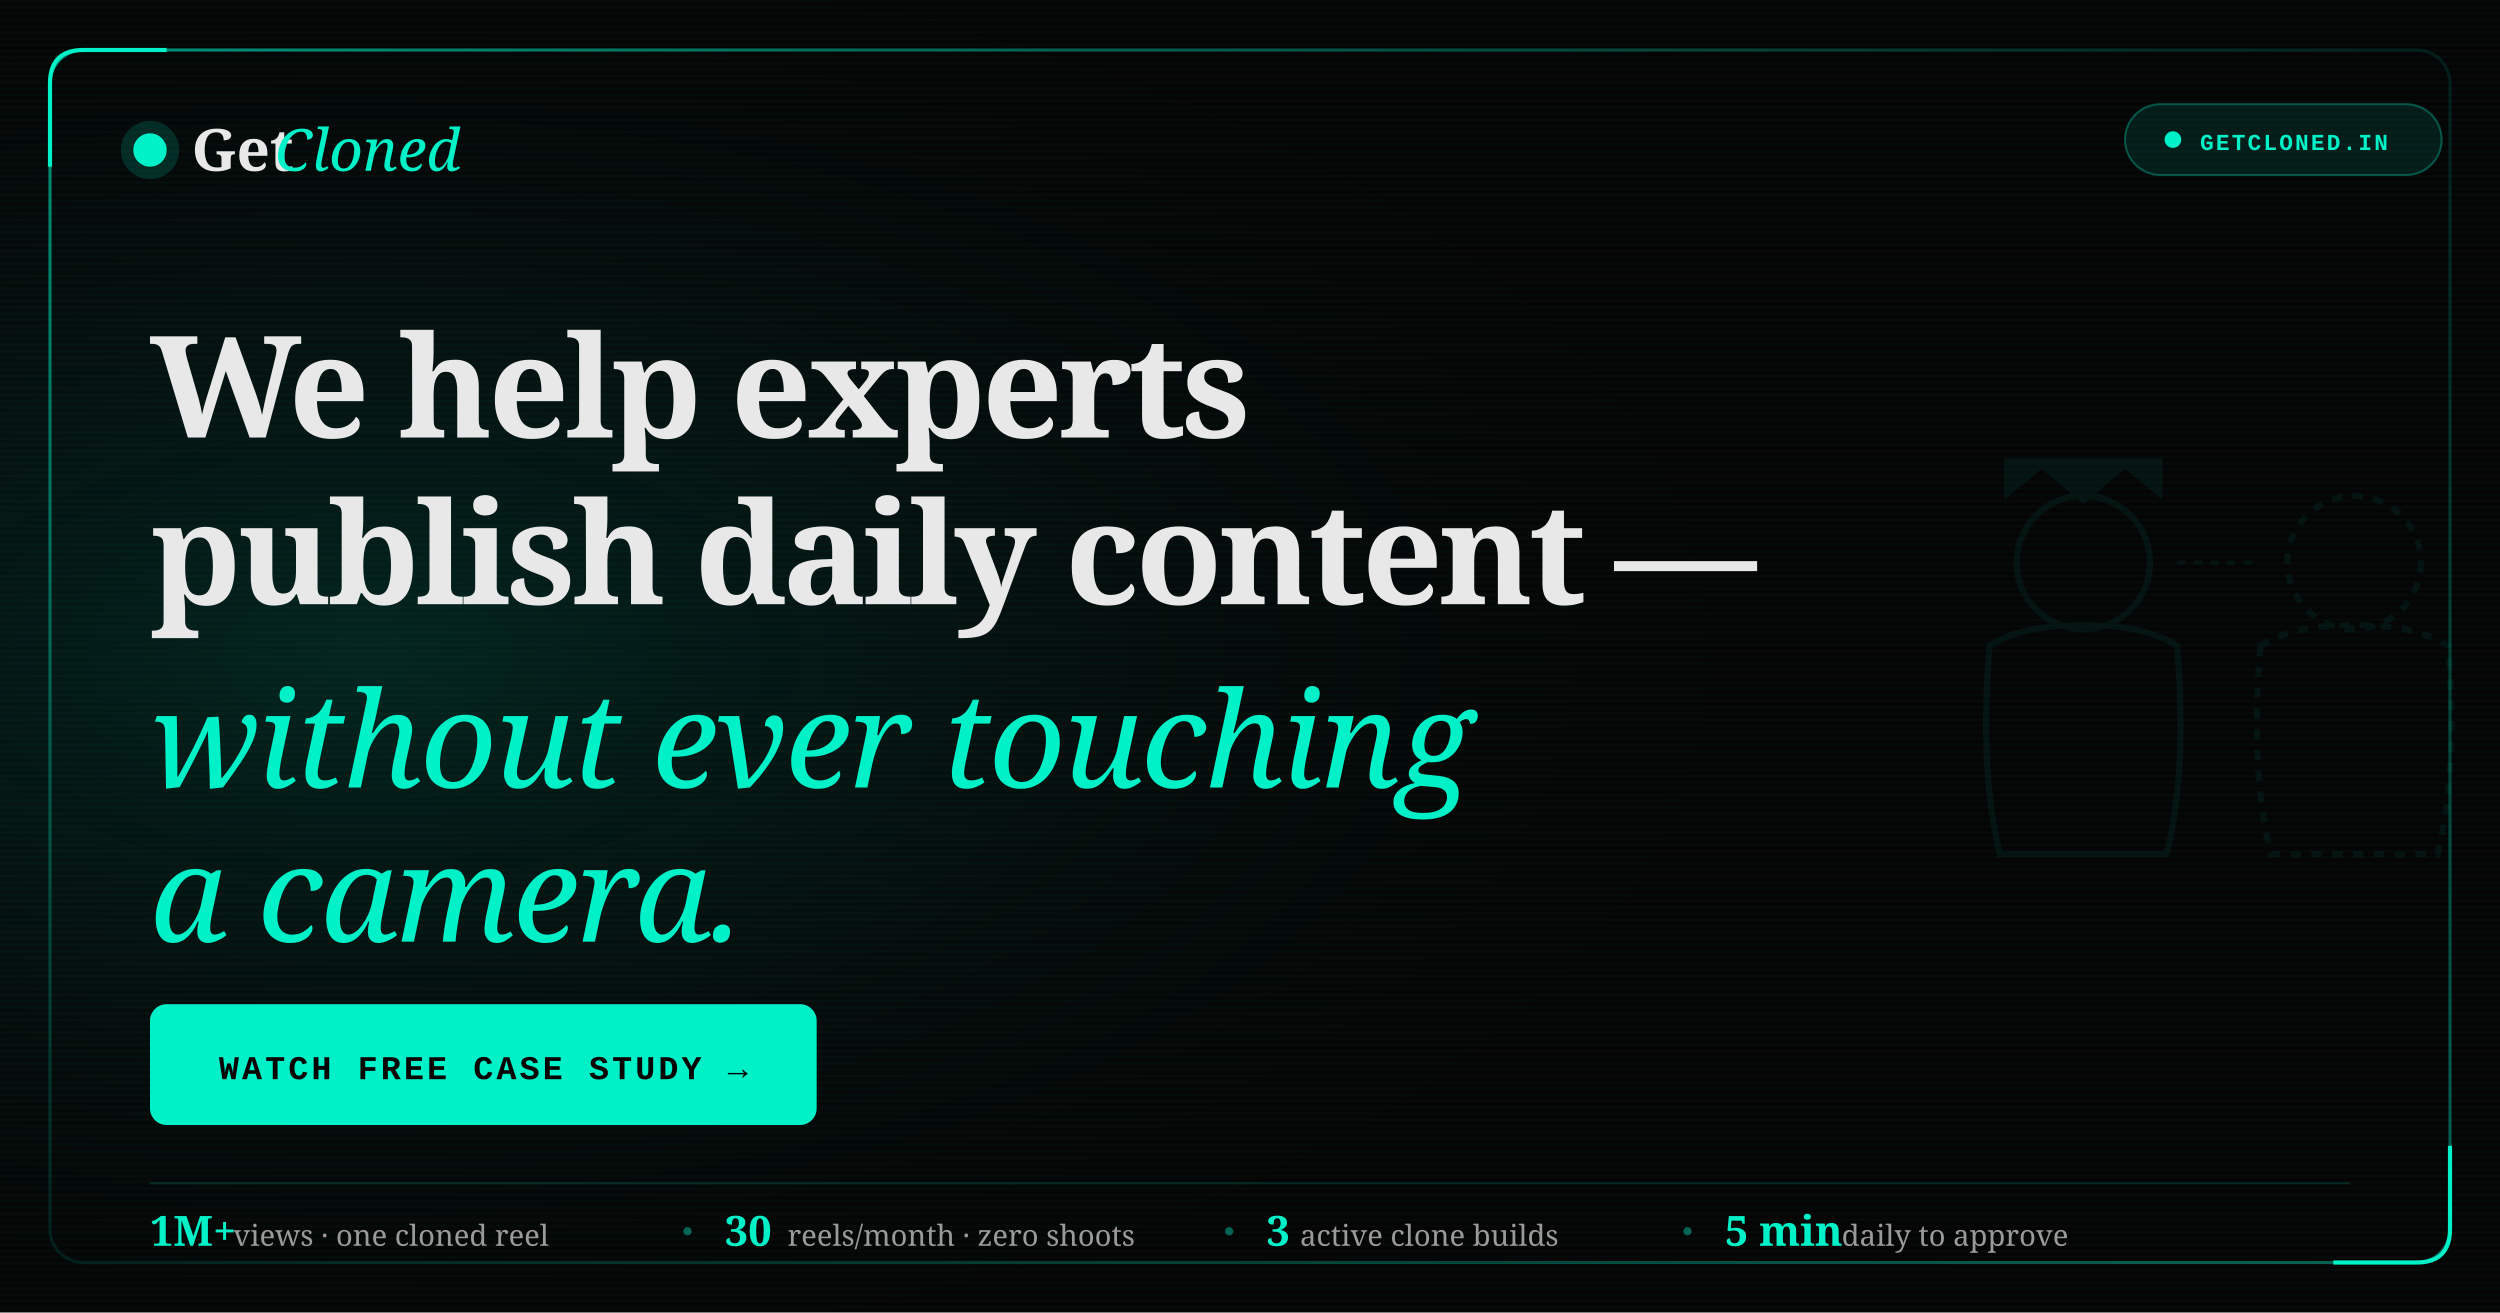
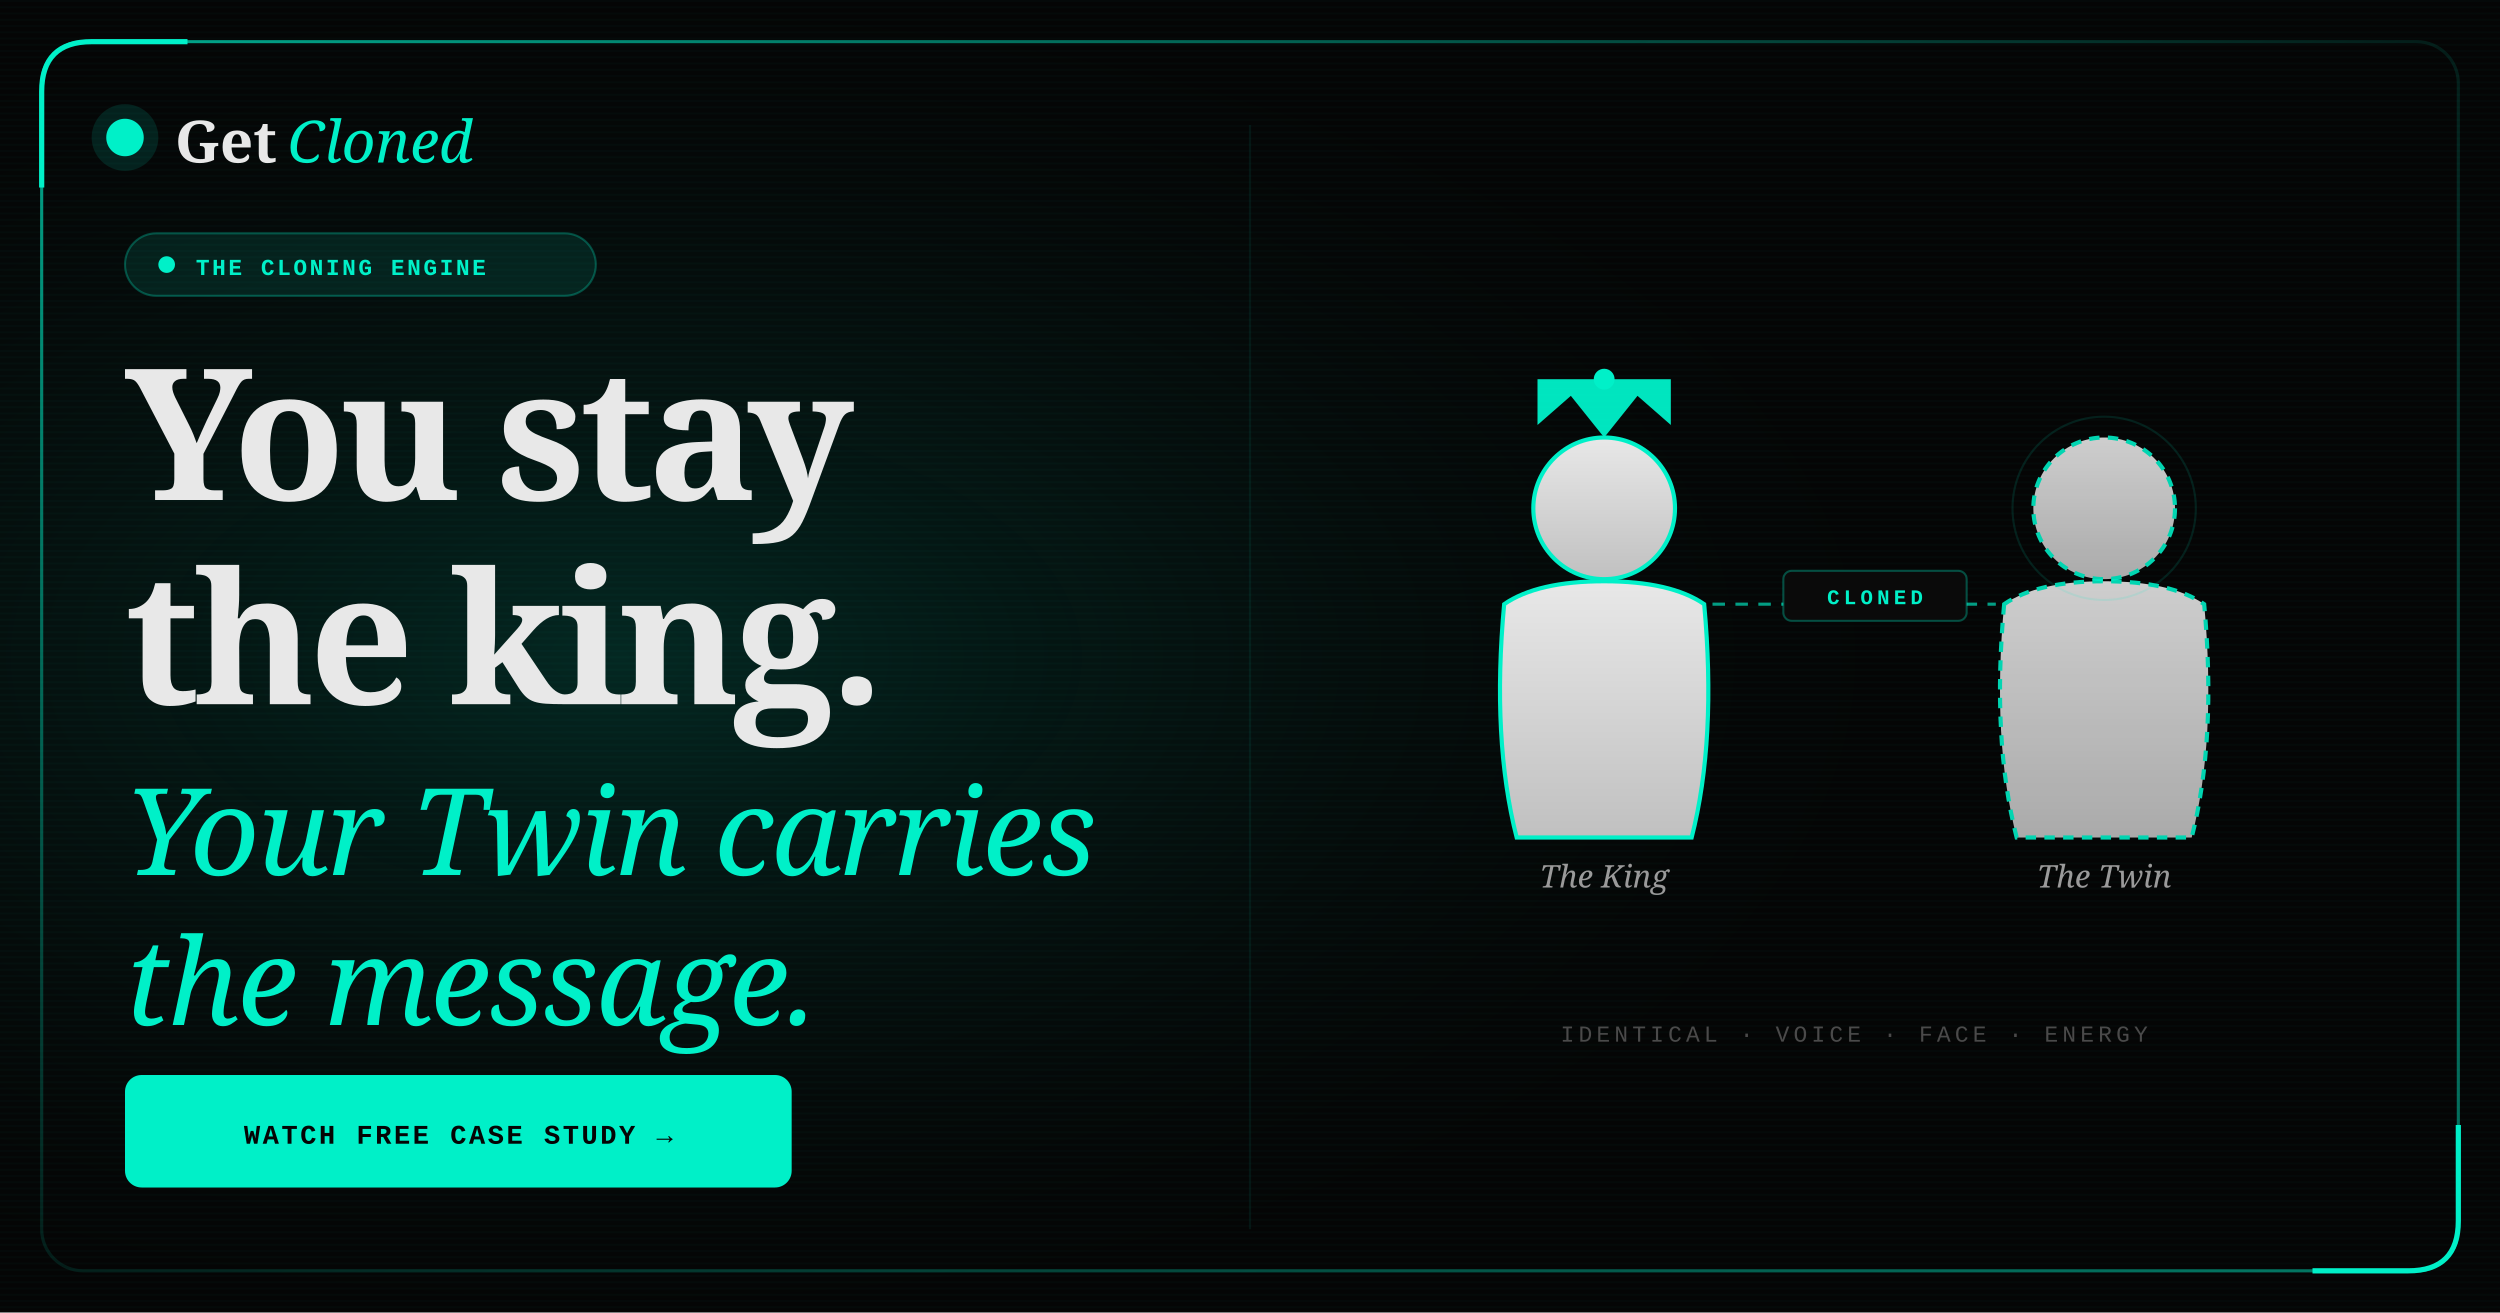
<svg xmlns="http://www.w3.org/2000/svg" width="1200" height="630" viewBox="0 0 1200 630">
  <defs>
-     <pattern id="scan" x="0" y="0" width="1" height="3" patternUnits="userSpaceOnUse">
-       <rect width="1" height="1" fill="rgba(0,240,200,0.04)" />
-     </pattern>
-     <radialGradient id="glow" cx="15%" cy="50%" r="60%">
-       <stop offset="0%" stop-color="#00f0c8" stop-opacity="0.14" />
+     <radialGradient id="glowLeft" cx="25%" cy="50%" r="55%">
+       <stop offset="0%" stop-color="#00f0c8" stop-opacity="0.15" />
      <stop offset="100%" stop-color="#050505" stop-opacity="0" />
    </radialGradient>
+     <pattern id="scan" x="0" y="0" width="1" height="3" patternUnits="userSpaceOnUse">
+       <rect width="1" height="1" fill="rgba(0,240,200,0.03)" />
+     </pattern>
    <linearGradient id="borderGrad" x1="0" y1="0" x2="1" y2="1">
-       <stop offset="0%" stop-color="#00f0c8" stop-opacity="0.6" />
+       <stop offset="0%" stop-color="#00f0c8" stop-opacity="0.7" />
      <stop offset="50%" stop-color="#00f0c8" stop-opacity="0.1" />
-       <stop offset="100%" stop-color="#00f0c8" stop-opacity="0.4" />
+       <stop offset="100%" stop-color="#00f0c8" stop-opacity="0.5" />
+     </linearGradient>
+     <linearGradient id="figFill" x1="0" y1="0" x2="0" y2="1">
+       <stop offset="0%" stop-color="#e8e8e8" />
+       <stop offset="100%" stop-color="#c0c0c0" />
    </linearGradient>
  </defs>
  <rect width="1200" height="630" fill="#050505" />
-   <rect width="1200" height="630" fill="url(#glow)" />
-   <rect width="1200" height="630" fill="url(#scan)" opacity="0.5" />
-   <rect x="24" y="24" width="1152" height="582" rx="16" fill="none" stroke="url(#borderGrad)" stroke-width="1.5" />
-   <path d="M 24 80 L 24 40 Q 24 24 40 24 L 80 24" stroke="#00f0c8" stroke-width="2" fill="none" />
-   <path d="M 1176 550 L 1176 590 Q 1176 606 1160 606 L 1120 606" stroke="#00f0c8" stroke-width="2" fill="none" />
-   <circle cx="72" cy="72" r="8" fill="#00f0c8" />
-   <circle cx="72" cy="72" r="14" fill="#00f0c8" opacity="0.15" />
-   <text x="92" y="82" font-family="Georgia, serif" font-size="28" font-weight="700" fill="#e8e8e8">Get</text>
-   <text x="132" y="82" font-family="Georgia, serif" font-size="28" font-style="italic" font-weight="400" fill="#00f0c8">Cloned</text>
-   <rect x="1020" y="50" width="152" height="34" rx="17" fill="rgba(0,240,200,0.1)" stroke="rgba(0,240,200,0.3)" stroke-width="1" />
-   <circle cx="1043" cy="67" r="4" fill="#00f0c8" />
-   <text x="1056" y="72" font-family="Courier New, monospace" font-size="11" font-weight="600" fill="#00f0c8" letter-spacing="1">GETCLONED.IN</text>
-   <text x="72" y="210" font-family="Georgia, serif" font-size="68" font-weight="700" fill="#e8e8e8" letter-spacing="-2">We help experts</text>
-   <text x="72" y="290" font-family="Georgia, serif" font-size="68" font-weight="700" fill="#e8e8e8" letter-spacing="-2">publish daily content —</text>
-   <text x="72" y="378" font-family="Georgia, serif" font-size="64" font-style="italic" font-weight="400" fill="#00f0c8" letter-spacing="-1">without ever touching</text>
-   <text x="72" y="452" font-family="Georgia, serif" font-size="64" font-style="italic" font-weight="400" fill="#00f0c8" letter-spacing="-1">a camera.</text>
-   <rect x="72" y="482" width="320" height="58" rx="8" fill="#00f0c8" />
-   <text x="232" y="518" font-family="Courier New, monospace" font-size="16" font-weight="700" fill="#050505" text-anchor="middle" letter-spacing="1.5">WATCH FREE CASE STUDY →</text>
-   <line x1="72" y1="568" x2="1128" y2="568" stroke="rgba(0,240,200,0.15)" stroke-width="1" />
-   <text x="72" y="598" font-family="Georgia, serif" font-size="20" font-weight="700" fill="#00f0c8">1M+</text>
-   <text x="112" y="598" font-family="Georgia, serif" font-size="14" fill="#9a9a9a"> views · one cloned reel</text>
-   <circle cx="330" cy="591" r="2" fill="rgba(0,240,200,0.4)" />
-   <text x="348" y="598" font-family="Georgia, serif" font-size="20" font-weight="700" fill="#00f0c8">30</text>
-   <text x="378" y="598" font-family="Georgia, serif" font-size="14" fill="#9a9a9a"> reels/month · zero shoots</text>
-   <circle cx="590" cy="591" r="2" fill="rgba(0,240,200,0.4)" />
-   <text x="608" y="598" font-family="Georgia, serif" font-size="20" font-weight="700" fill="#00f0c8">3</text>
-   <text x="624" y="598" font-family="Georgia, serif" font-size="14" fill="#9a9a9a"> active clone builds</text>
-   <circle cx="810" cy="591" r="2" fill="rgba(0,240,200,0.4)" />
-   <text x="828" y="598" font-family="Georgia, serif" font-size="20" font-weight="700" fill="#00f0c8">5 min</text>
-   <text x="884" y="598" font-family="Georgia, serif" font-size="14" fill="#9a9a9a"> daily to approve</text>
-   <g transform="translate(1000, 310)" opacity="0.06">
-     <path d="M -38 -90 L -38 -70 L -20 -85 L 0 -68 L 20 -85 L 38 -70 L 38 -90 Z" fill="#00f0c8" />
-     <circle cx="0" cy="-40" r="32" fill="none" stroke="#00f0c8" stroke-width="3" />
-     <path d="M -45 0 Q -50 60 -40 100 L 40 100 Q 50 60 45 0 Q 30 -10 0 -10 Q -30 -10 -45 0 Z" fill="none" stroke="#00f0c8" stroke-width="3" />
-     <g transform="translate(130, 0)">
-       <circle cx="0" cy="-40" r="32" fill="none" stroke="#00f0c8" stroke-width="3" stroke-dasharray="5,5" />
-       <path d="M -45 0 Q -50 60 -40 100 L 40 100 Q 50 60 45 0 Q 30 -10 0 -10 Q -30 -10 -45 0 Z" fill="none" stroke="#00f0c8" stroke-width="3" stroke-dasharray="5,5" />
-     </g>
-     <line x1="45" y1="-40" x2="85" y2="-40" stroke="#00f0c8" stroke-width="2" stroke-dasharray="4,4" />
+   <rect width="1200" height="630" fill="url(#glowLeft)" />
+   <rect width="1200" height="630" fill="url(#scan)" opacity="0.6" />
+   <rect x="20" y="20" width="1160" height="590" rx="20" fill="none" stroke="url(#borderGrad)" stroke-width="1.5" />
+   <path d="M 20 90 L 20 44 Q 20 20 44 20 L 90 20" stroke="#00f0c8" stroke-width="2.5" fill="none" />
+   <path d="M 1180 540 L 1180 586 Q 1180 610 1156 610 L 1110 610" stroke="#00f0c8" stroke-width="2.5" fill="none" />
+   <circle cx="60" cy="66" r="9" fill="#00f0c8" />
+   <circle cx="60" cy="66" r="16" fill="#00f0c8" opacity="0.12" />
+   <text x="84" y="78" font-family="Georgia, serif" font-size="28" font-weight="700" fill="#e8e8e8" letter-spacing="0">Get</text>
+   <text x="138" y="78" font-family="Georgia, serif" font-size="28" font-style="italic" font-weight="400" fill="#00f0c8" letter-spacing="0">Cloned</text>
+   <rect x="60" y="112" width="226" height="30" rx="15" fill="rgba(0,240,200,0.1)" stroke="rgba(0,240,200,0.28)" stroke-width="1" />
+   <circle cx="80" cy="127" r="4" fill="#00f0c8" />
+   <text x="94" y="132" font-family="Courier New, monospace" font-size="11" font-weight="600" fill="#00f0c8" letter-spacing="1.2">THE CLONING ENGINE</text>
+   <text x="60" y="240" font-family="Georgia, serif" font-size="88" font-weight="700" fill="#e8e8e8" letter-spacing="-3">You stay</text>
+   <text x="60" y="338" font-family="Georgia, serif" font-size="88" font-weight="700" fill="#e8e8e8" letter-spacing="-3">the king.</text>
+   <text x="60" y="420" font-family="Georgia, serif" font-size="58" font-style="italic" font-weight="400" fill="#00f0c8" letter-spacing="-1">Your Twin carries</text>
+   <text x="60" y="492" font-family="Georgia, serif" font-size="58" font-style="italic" font-weight="400" fill="#00f0c8" letter-spacing="-1">the message.</text>
+   <rect x="60" y="516" width="320" height="54" rx="8" fill="#00f0c8" />
+   <text x="220" y="549" font-family="Courier New, monospace" font-size="13" font-weight="700" fill="#050505" text-anchor="middle" letter-spacing="1.2">WATCH FREE CASE STUDY →</text>
+   <line x1="600" y1="60" x2="600" y2="590" stroke="rgba(0,240,200,0.07)" stroke-width="1" />
+   <g transform="translate(770, 290)">
+     <polygon points="-32,-108 -32,-86 -16,-100 0,-80 16,-100 32,-86 32,-108" fill="#00f0c8" opacity="0.95" />
+     <circle cx="0" cy="-108" r="5" fill="#00f0c8" />
+     <circle cx="0" cy="-46" r="34" fill="url(#figFill)" stroke="#00f0c8" stroke-width="2" />
+     <path d="M-48,0 Q-54,65 -42,112 L42,112 Q54,65 48,0 Q32,-11 0,-11 Q-32,-11 -48,0 Z" fill="url(#figFill)" stroke="#00f0c8" stroke-width="2" />
+     <text x="0" y="136" text-anchor="middle" font-family="Georgia, serif" font-size="15" font-style="italic" fill="#9a9a9a">The King</text>
  </g>
+   <line x1="822" y1="290" x2="958" y2="290" stroke="#00f0c8" stroke-width="1.5" stroke-dasharray="6,5" opacity="0.65" />
+   <rect x="856" y="274" width="88" height="24" rx="4" fill="#0a0a0a" stroke="rgba(0,240,200,0.3)" stroke-width="1" />
+   <text x="900" y="290" font-family="Courier New, monospace" font-size="10" font-weight="700" fill="#00f0c8" text-anchor="middle" letter-spacing="2">CLONED</text>
+   <g transform="translate(1010, 290)">
+     <circle cx="0" cy="-46" r="34" fill="url(#figFill)" stroke="#00f0c8" stroke-width="2" stroke-dasharray="5,4" opacity="0.88" />
+     <path d="M-48,0 Q-54,65 -42,112 L42,112 Q54,65 48,0 Q32,-11 0,-11 Q-32,-11 -48,0 Z" fill="url(#figFill)" stroke="#00f0c8" stroke-width="2" stroke-dasharray="5,4" opacity="0.88" />
+     <circle cx="0" cy="-46" r="44" fill="none" stroke="#00f0c8" stroke-width="1" opacity="0.12" />
+     <text x="0" y="136" text-anchor="middle" font-family="Georgia, serif" font-size="15" font-style="italic" fill="#9a9a9a">The Twin</text>
+   </g>
+   <text x="890" y="500" text-anchor="middle" font-family="Courier New, monospace" font-size="11" fill="#4a4a4a" letter-spacing="2">IDENTICAL · VOICE · FACE · ENERGY</text>
</svg>
